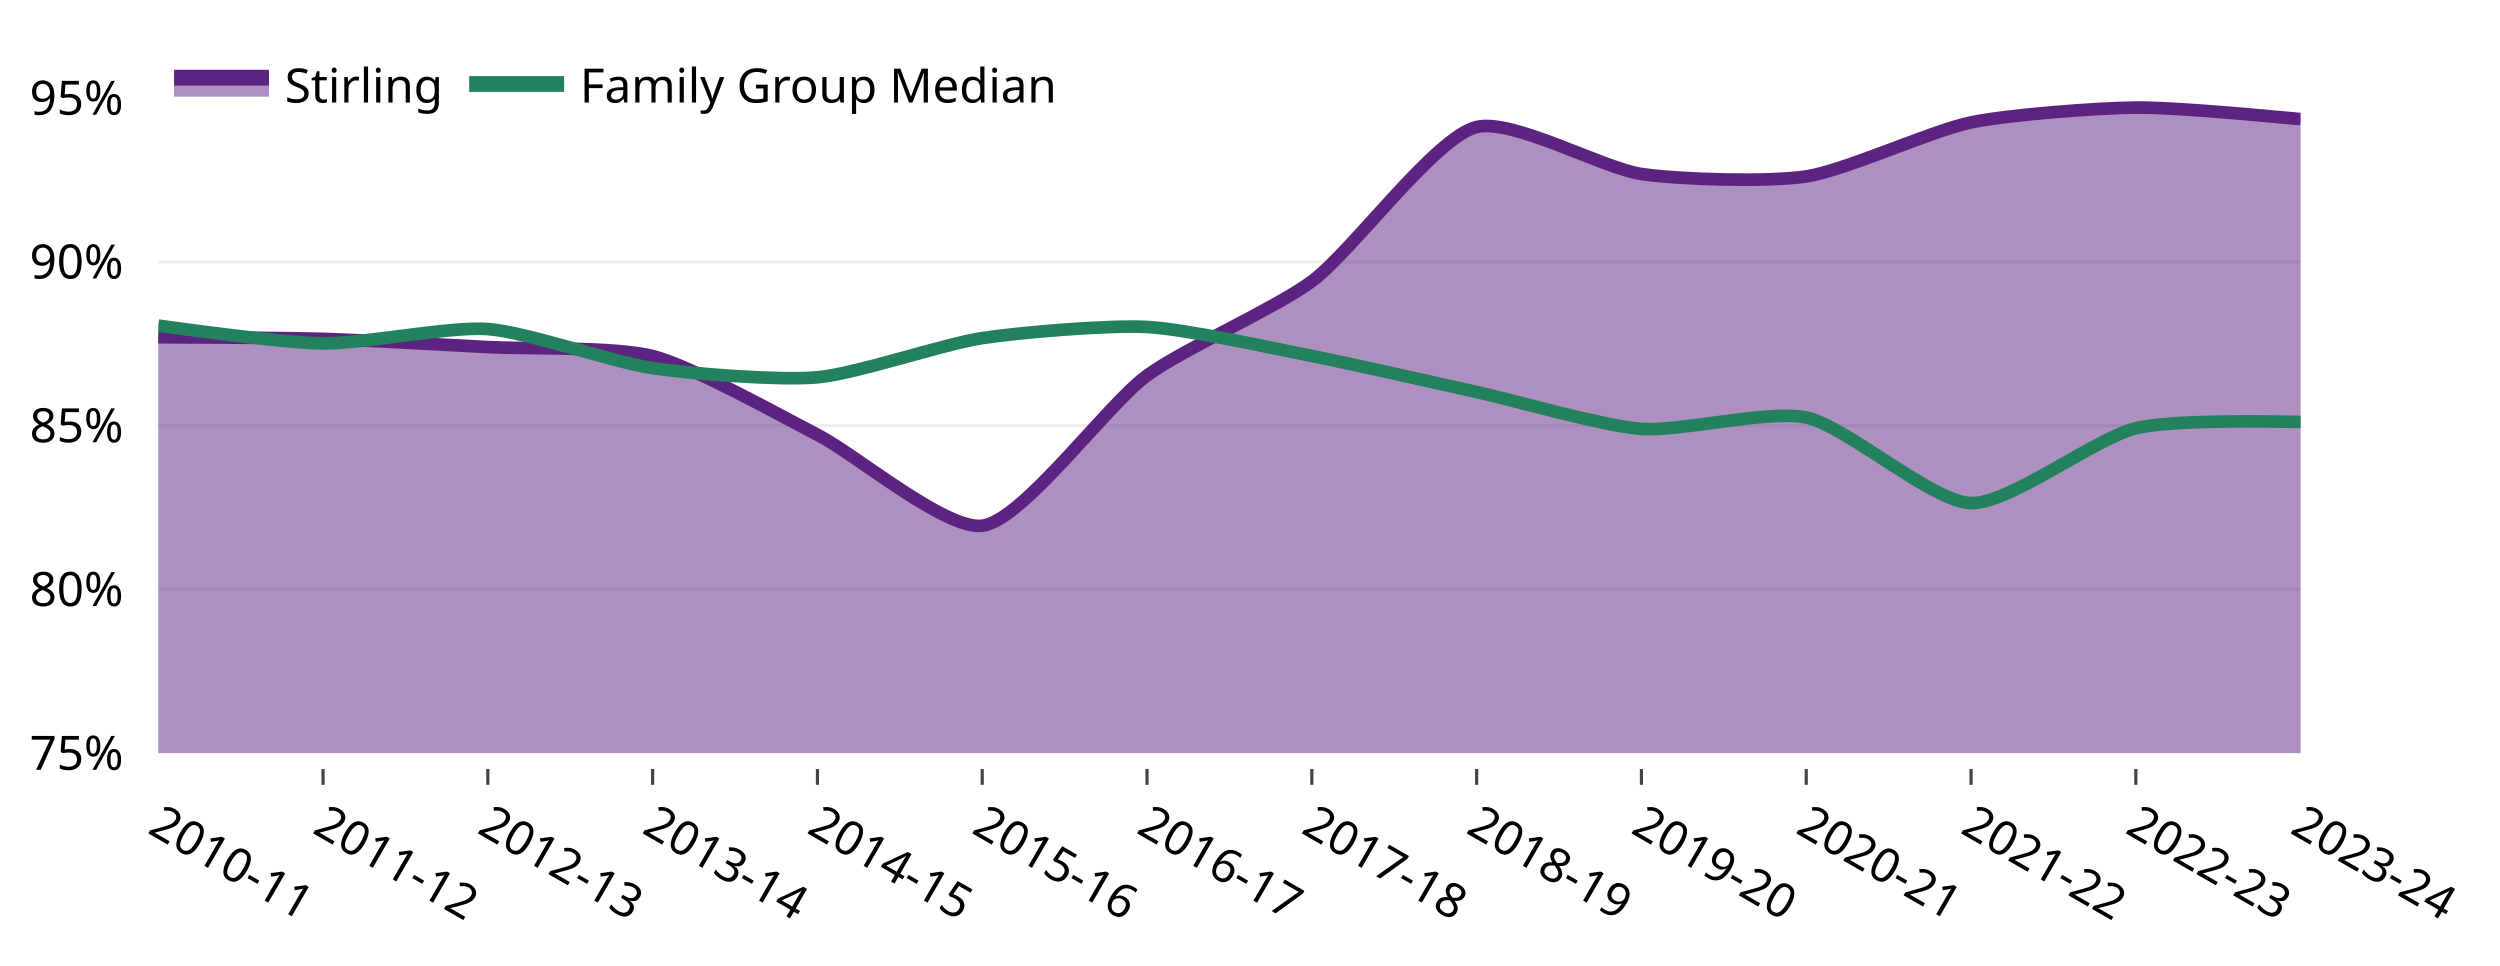
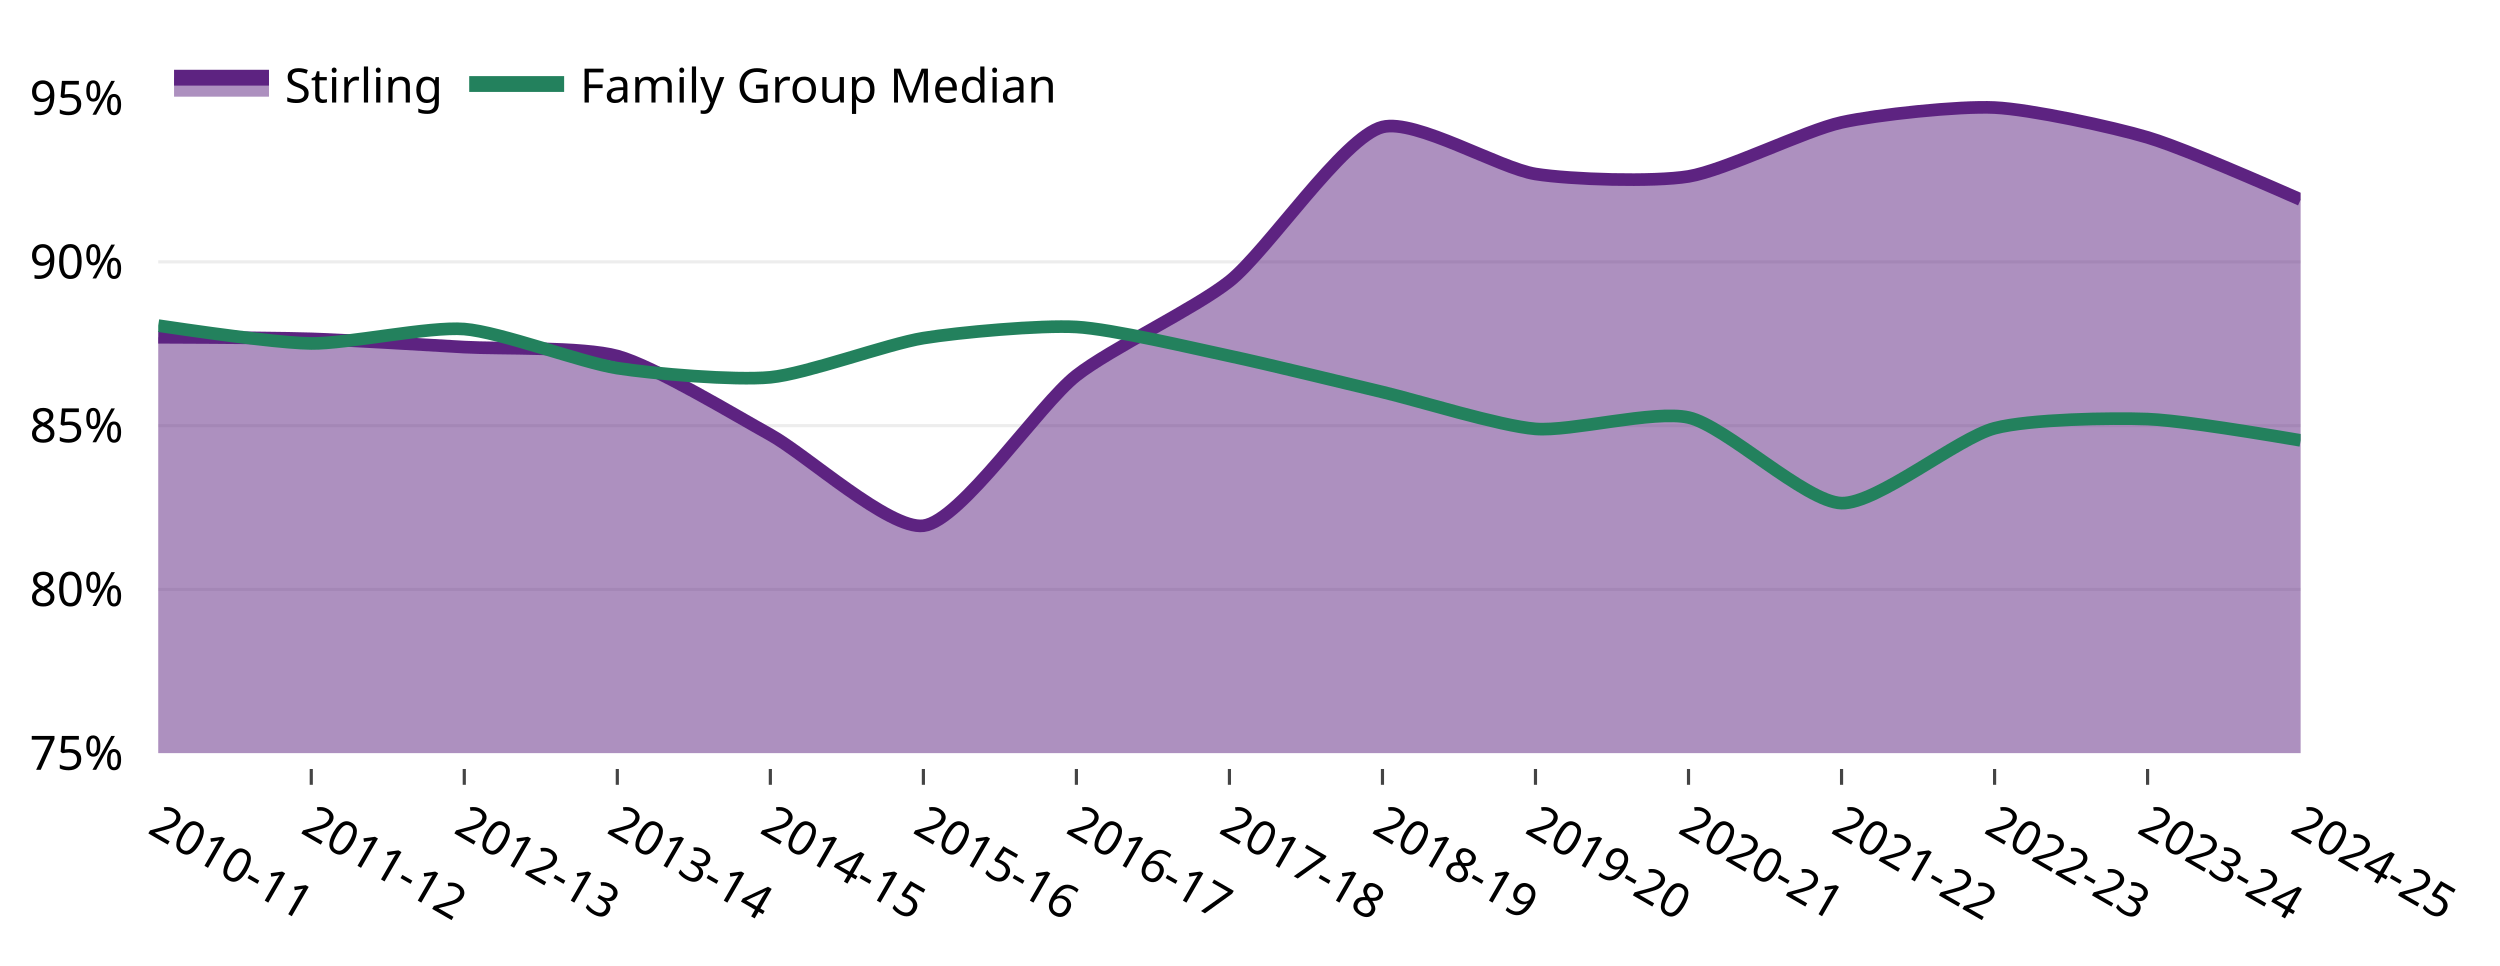
<svg xmlns="http://www.w3.org/2000/svg" class="main-svg" width="790" height="305" style="" viewBox="0 0 790 305">
  <rect x="0" y="0" width="790" height="305" style="fill: rgb(255, 255, 255); fill-opacity: 1;" />
-   <defs id="defs-d97e5c">
+   <defs id="defs-c228c3">
    <g class="clips">
-       <clipPath id="clipd97e5cxyplot" class="plotclip">
+       <clipPath id="clipc228c3xyplot" class="plotclip">
        <rect width="677" height="207" />
      </clipPath>
-       <clipPath class="axesclip" id="clipd97e5cx">
+       <clipPath class="axesclip" id="clipc228c3x">
        <rect x="50" y="0" width="677" height="305" />
      </clipPath>
-       <clipPath class="axesclip" id="clipd97e5cy">
+       <clipPath class="axesclip" id="clipc228c3y">
        <rect x="0" y="31" width="790" height="207" />
      </clipPath>
-       <clipPath class="axesclip" id="clipd97e5cxy">
+       <clipPath class="axesclip" id="clipc228c3xy">
        <rect x="50" y="31" width="677" height="207" />
      </clipPath>
    </g>
    <g class="gradients" />
    <g class="patterns" />
  </defs>
  <g class="bglayer">
    <rect class="bg" x="40" y="21" width="697" height="227" style="fill: rgb(0, 0, 0); fill-opacity: 0; stroke-width: 0;" />
  </g>
  <g class="layer-below">
    <g class="imagelayer" />
    <g class="shapelayer" />
  </g>
  <g class="cartesianlayer">
    <g class="subplot xy">
      <g class="layer-subplot">
        <g class="shapelayer" />
        <g class="imagelayer" />
      </g>
      <g class="minor-gridlayer">
        <g class="x" />
        <g class="y" />
      </g>
      <g class="gridlayer">
        <g class="x">
-           <path class="xgrid crisp" transform="translate(102.08,0)" d="M0,31v207" style="stroke: rgb(255, 255, 255); stroke-opacity: 1; stroke-width: 1px;" />
-           <path class="xgrid crisp" transform="translate(154.15,0)" d="M0,31v207" style="stroke: rgb(255, 255, 255); stroke-opacity: 1; stroke-width: 1px;" />
-           <path class="xgrid crisp" transform="translate(206.23,0)" d="M0,31v207" style="stroke: rgb(255, 255, 255); stroke-opacity: 1; stroke-width: 1px;" />
-           <path class="xgrid crisp" transform="translate(258.31,0)" d="M0,31v207" style="stroke: rgb(255, 255, 255); stroke-opacity: 1; stroke-width: 1px;" />
-           <path class="xgrid crisp" transform="translate(310.38,0)" d="M0,31v207" style="stroke: rgb(255, 255, 255); stroke-opacity: 1; stroke-width: 1px;" />
-           <path class="xgrid crisp" transform="translate(362.46,0)" d="M0,31v207" style="stroke: rgb(255, 255, 255); stroke-opacity: 1; stroke-width: 1px;" />
-           <path class="xgrid crisp" transform="translate(414.54,0)" d="M0,31v207" style="stroke: rgb(255, 255, 255); stroke-opacity: 1; stroke-width: 1px;" />
-           <path class="xgrid crisp" transform="translate(466.62,0)" d="M0,31v207" style="stroke: rgb(255, 255, 255); stroke-opacity: 1; stroke-width: 1px;" />
-           <path class="xgrid crisp" transform="translate(518.69,0)" d="M0,31v207" style="stroke: rgb(255, 255, 255); stroke-opacity: 1; stroke-width: 1px;" />
-           <path class="xgrid crisp" transform="translate(570.77,0)" d="M0,31v207" style="stroke: rgb(255, 255, 255); stroke-opacity: 1; stroke-width: 1px;" />
-           <path class="xgrid crisp" transform="translate(622.85,0)" d="M0,31v207" style="stroke: rgb(255, 255, 255); stroke-opacity: 1; stroke-width: 1px;" />
-           <path class="xgrid crisp" transform="translate(674.92,0)" d="M0,31v207" style="stroke: rgb(255, 255, 255); stroke-opacity: 1; stroke-width: 1px;" />
+           <path class="xgrid crisp" transform="translate(98.36,0)" d="M0,31v207" style="stroke: rgb(255, 255, 255); stroke-opacity: 1; stroke-width: 1px;" />
+           <path class="xgrid crisp" transform="translate(146.71,0)" d="M0,31v207" style="stroke: rgb(255, 255, 255); stroke-opacity: 1; stroke-width: 1px;" />
+           <path class="xgrid crisp" transform="translate(195.07,0)" d="M0,31v207" style="stroke: rgb(255, 255, 255); stroke-opacity: 1; stroke-width: 1px;" />
+           <path class="xgrid crisp" transform="translate(243.43,0)" d="M0,31v207" style="stroke: rgb(255, 255, 255); stroke-opacity: 1; stroke-width: 1px;" />
+           <path class="xgrid crisp" transform="translate(291.79,0)" d="M0,31v207" style="stroke: rgb(255, 255, 255); stroke-opacity: 1; stroke-width: 1px;" />
+           <path class="xgrid crisp" transform="translate(340.14,0)" d="M0,31v207" style="stroke: rgb(255, 255, 255); stroke-opacity: 1; stroke-width: 1px;" />
+           <path class="xgrid crisp" transform="translate(388.5,0)" d="M0,31v207" style="stroke: rgb(255, 255, 255); stroke-opacity: 1; stroke-width: 1px;" />
+           <path class="xgrid crisp" transform="translate(436.86,0)" d="M0,31v207" style="stroke: rgb(255, 255, 255); stroke-opacity: 1; stroke-width: 1px;" />
+           <path class="xgrid crisp" transform="translate(485.21,0)" d="M0,31v207" style="stroke: rgb(255, 255, 255); stroke-opacity: 1; stroke-width: 1px;" />
+           <path class="xgrid crisp" transform="translate(533.57,0)" d="M0,31v207" style="stroke: rgb(255, 255, 255); stroke-opacity: 1; stroke-width: 1px;" />
+           <path class="xgrid crisp" transform="translate(581.93,0)" d="M0,31v207" style="stroke: rgb(255, 255, 255); stroke-opacity: 1; stroke-width: 1px;" />
+           <path class="xgrid crisp" transform="translate(630.29,0)" d="M0,31v207" style="stroke: rgb(255, 255, 255); stroke-opacity: 1; stroke-width: 1px;" />
+           <path class="xgrid crisp" transform="translate(678.64,0)" d="M0,31v207" style="stroke: rgb(255, 255, 255); stroke-opacity: 1; stroke-width: 1px;" />
        </g>
        <g class="y">
          <path class="ygrid crisp" transform="translate(0,186.25)" d="M50,0h677" style="stroke: rgb(237, 237, 237); stroke-opacity: 1; stroke-width: 1px;" />
          <path class="ygrid crisp" transform="translate(0,134.5)" d="M50,0h677" style="stroke: rgb(237, 237, 237); stroke-opacity: 1; stroke-width: 1px;" />
          <path class="ygrid crisp" transform="translate(0,82.75)" d="M50,0h677" style="stroke: rgb(237, 237, 237); stroke-opacity: 1; stroke-width: 1px;" />
        </g>
      </g>
      <g class="zerolinelayer" />
      <g class="layer-between">
        <g class="shapelayer" />
        <g class="imagelayer" />
      </g>
      <path class="xlines-below" />
      <path class="ylines-below" />
      <g class="overlines-below" />
      <g class="xaxislayer-below" />
      <g class="yaxislayer-below" />
      <g class="overaxes-below" />
      <g class="overplot">
-         <g class="xy" transform="translate(50,31)" clip-path="url(#clipd97e5cxyplot)">
+         <g class="xy" transform="translate(50,31)" clip-path="url(#clipc228c3xyplot)">
          <g class="scatterlayer mlayer">
-             <g class="trace scatter trace9764ab" style="stroke-miterlimit: 2;">
+             <g class="trace scatter trace41b10b" style="stroke-miterlimit: 2;">
              <g class="fills">
                <g>
-                   <path class="js-fill" d="M677,983.25L0,983.25L0,75.57Q39.93,75.72 52.08,76.08C64.23,76.44 92,78.05 104.15,78.68C116.3,79.31 144.37,78.48 156.23,81.51C168.71,84.69 196.25,100.18 208.31,106.38C220.55,112.68 248.7,136.51 260.38,135.13C273.09,133.63 299.78,96.89 312.46,87.66C324.16,79.14 352.87,66.5 364.54,57.89C377.27,48.5 403.51,12.3 416.62,9.13C428.04,6.37 456.42,22.17 468.69,23.98C480.73,25.75 508.77,26.58 520.77,24.75C533.08,22.88 560.55,10.21 572.85,7.68C584.86,5.2 612.76,3.11 624.92,2.99Q637.07,2.87 677,6.63" style="fill: rgb(93, 35, 129); fill-opacity: 0.5; stroke-width: 0;" />
+                   <path class="js-fill" d="M677,983.25L0,983.25L0,75.57Q37.08,75.72 48.36,76.08C59.65,76.44 85.43,78.05 96.71,78.68C107.99,79.31 134.09,78.51 145.07,81.51C156.7,84.69 182.24,100.18 193.43,106.38C204.81,112.68 230.98,136.43 241.79,135.13C253.65,133.7 278.31,96.92 290.14,87.66C300.97,79.19 327.7,66.46 338.5,57.89C350.37,48.47 374.57,12.21 386.86,9.13C397.4,6.49 423.8,22.17 435.21,23.98C446.37,25.75 472.45,26.56 483.57,24.75C495.02,22.88 520.49,10.21 531.93,7.68C543.07,5.21 569.05,2.45 580.29,2.99C591.61,3.53 617.52,9.11 628.64,12.42Q640.09,15.83 677,32.08" style="fill: rgb(93, 35, 129); fill-opacity: 0.5; stroke-width: 0;" />
                </g>
              </g>
              <g class="errorbars" />
              <g class="lines">
-                 <path class="js-line" d="M0,75.57Q39.93,75.72 52.08,76.08C64.23,76.44 92,78.05 104.15,78.68C116.3,79.31 144.37,78.48 156.23,81.51C168.71,84.69 196.25,100.18 208.31,106.38C220.55,112.68 248.7,136.51 260.38,135.13C273.09,133.63 299.78,96.89 312.46,87.66C324.16,79.14 352.87,66.5 364.54,57.89C377.27,48.5 403.51,12.3 416.62,9.13C428.04,6.37 456.42,22.17 468.69,23.98C480.73,25.75 508.77,26.58 520.77,24.75C533.08,22.88 560.55,10.21 572.85,7.68C584.86,5.2 612.76,3.11 624.92,2.99Q637.07,2.87 677,6.63" style="vector-effect: none; fill: none; stroke: rgb(93, 35, 129); stroke-opacity: 1; stroke-width: 4px; opacity: 1;" />
+                 <path class="js-line" d="M0,75.57Q37.08,75.72 48.36,76.08C59.65,76.44 85.43,78.05 96.71,78.68C107.99,79.31 134.09,78.51 145.07,81.51C156.7,84.69 182.24,100.18 193.43,106.38C204.81,112.68 230.98,136.43 241.79,135.13C253.65,133.7 278.31,96.92 290.14,87.66C300.97,79.19 327.7,66.46 338.5,57.89C350.37,48.47 374.57,12.21 386.86,9.13C397.4,6.49 423.8,22.17 435.21,23.98C446.37,25.75 472.45,26.56 483.57,24.75C495.02,22.88 520.49,10.21 531.93,7.68C543.07,5.21 569.05,2.45 580.29,2.99C591.61,3.53 617.52,9.11 628.64,12.42Q640.09,15.83 677,32.08" style="vector-effect: none; fill: none; stroke: rgb(93, 35, 129); stroke-opacity: 1; stroke-width: 4px; opacity: 1;" />
              </g>
              <g class="points" />
              <g class="text" />
            </g>
-             <g class="trace scatter traceed143e" style="stroke-miterlimit: 2; opacity: 1;">
+             <g class="trace scatter trace03f47c" style="stroke-miterlimit: 2; opacity: 1;">
              <g class="fills" />
              <g class="errorbars" />
              <g class="lines">
-                 <path class="js-line" d="M0,71.89Q39.92,77.4 52.08,77.53C64.22,77.66 92.07,72.1 104.15,72.98C116.37,73.87 144,83.56 156.23,85.34C168.3,87.09 196.24,89.31 208.31,88.23C220.54,87.14 248.15,77.69 260.38,75.84C272.46,74.01 300.35,71.67 312.46,72.32C324.65,72.97 352.41,79.09 364.54,81.48C376.72,83.88 404.47,90.19 416.62,92.88C428.77,95.57 456.47,103.61 468.69,104.53C480.78,105.44 508.95,98.47 520.77,100.93C533.3,103.54 560.62,127.67 572.85,127.99C584.92,128.31 612.47,107.28 624.92,104.33Q636.8,101.52 677,102.33" style="vector-effect: none; fill: none; stroke: rgb(35, 129, 93); stroke-opacity: 1; stroke-width: 4px; opacity: 1;" />
+                 <path class="js-line" d="M0,71.89Q37.07,77.4 48.36,77.53C59.64,77.66 85.5,72.1 96.71,72.98C108.07,73.87 133.7,83.56 145.07,85.34C156.27,87.09 182.23,89.3 193.43,88.23C204.8,87.14 230.42,77.69 241.79,75.84C252.99,74.01 278.9,71.68 290.14,72.32C301.47,72.97 327.24,79.09 338.5,81.48C349.81,83.88 375.58,90.19 386.86,92.88C398.15,95.57 423.86,103.61 435.21,104.53C446.42,105.44 472.64,98.51 483.57,100.93C495.26,103.52 520.56,127.68 531.93,127.99C543.13,128.3 568.69,107.38 580.29,104.33C591.29,101.43 617.38,100.99 628.64,101.43Q639.95,101.87 677,108.16" style="vector-effect: none; fill: none; stroke: rgb(35, 129, 93); stroke-opacity: 1; stroke-width: 4px; opacity: 1;" />
              </g>
              <g class="points" />
              <g class="text" />
            </g>
          </g>
        </g>
      </g>
      <g class="zerolinelayer-above" />
      <path class="xlines-above crisp" d="" style="fill: none; stroke-width: 1px; stroke: rgb(0, 0, 0); stroke-opacity: 0;" />
      <path class="ylines-above crisp" d="M0,0" style="fill: none;" />
      <g class="overlines-above" />
      <g class="xaxislayer-above">
-         <path class="xtick ticks crisp" d="M0,248v-5" transform="translate(102.08,0)" style="stroke: rgb(68, 68, 68); stroke-opacity: 1; stroke-width: 1px;" />
-         <path class="xtick ticks crisp" d="M0,248v-5" transform="translate(154.15,0)" style="stroke: rgb(68, 68, 68); stroke-opacity: 1; stroke-width: 1px;" />
-         <path class="xtick ticks crisp" d="M0,248v-5" transform="translate(206.23,0)" style="stroke: rgb(68, 68, 68); stroke-opacity: 1; stroke-width: 1px;" />
-         <path class="xtick ticks crisp" d="M0,248v-5" transform="translate(258.31,0)" style="stroke: rgb(68, 68, 68); stroke-opacity: 1; stroke-width: 1px;" />
-         <path class="xtick ticks crisp" d="M0,248v-5" transform="translate(310.38,0)" style="stroke: rgb(68, 68, 68); stroke-opacity: 1; stroke-width: 1px;" />
-         <path class="xtick ticks crisp" d="M0,248v-5" transform="translate(362.46,0)" style="stroke: rgb(68, 68, 68); stroke-opacity: 1; stroke-width: 1px;" />
-         <path class="xtick ticks crisp" d="M0,248v-5" transform="translate(414.54,0)" style="stroke: rgb(68, 68, 68); stroke-opacity: 1; stroke-width: 1px;" />
-         <path class="xtick ticks crisp" d="M0,248v-5" transform="translate(466.62,0)" style="stroke: rgb(68, 68, 68); stroke-opacity: 1; stroke-width: 1px;" />
-         <path class="xtick ticks crisp" d="M0,248v-5" transform="translate(518.69,0)" style="stroke: rgb(68, 68, 68); stroke-opacity: 1; stroke-width: 1px;" />
-         <path class="xtick ticks crisp" d="M0,248v-5" transform="translate(570.77,0)" style="stroke: rgb(68, 68, 68); stroke-opacity: 1; stroke-width: 1px;" />
-         <path class="xtick ticks crisp" d="M0,248v-5" transform="translate(622.85,0)" style="stroke: rgb(68, 68, 68); stroke-opacity: 1; stroke-width: 1px;" />
-         <path class="xtick ticks crisp" d="M0,248v-5" transform="translate(674.92,0)" style="stroke: rgb(68, 68, 68); stroke-opacity: 1; stroke-width: 1px;" />
+         <path class="xtick ticks crisp" d="M0,248v-5" transform="translate(98.36,0)" style="stroke: rgb(68, 68, 68); stroke-opacity: 1; stroke-width: 1px;" />
+         <path class="xtick ticks crisp" d="M0,248v-5" transform="translate(146.71,0)" style="stroke: rgb(68, 68, 68); stroke-opacity: 1; stroke-width: 1px;" />
+         <path class="xtick ticks crisp" d="M0,248v-5" transform="translate(195.07,0)" style="stroke: rgb(68, 68, 68); stroke-opacity: 1; stroke-width: 1px;" />
+         <path class="xtick ticks crisp" d="M0,248v-5" transform="translate(243.43,0)" style="stroke: rgb(68, 68, 68); stroke-opacity: 1; stroke-width: 1px;" />
+         <path class="xtick ticks crisp" d="M0,248v-5" transform="translate(291.79,0)" style="stroke: rgb(68, 68, 68); stroke-opacity: 1; stroke-width: 1px;" />
+         <path class="xtick ticks crisp" d="M0,248v-5" transform="translate(340.14,0)" style="stroke: rgb(68, 68, 68); stroke-opacity: 1; stroke-width: 1px;" />
+         <path class="xtick ticks crisp" d="M0,248v-5" transform="translate(388.5,0)" style="stroke: rgb(68, 68, 68); stroke-opacity: 1; stroke-width: 1px;" />
+         <path class="xtick ticks crisp" d="M0,248v-5" transform="translate(436.86,0)" style="stroke: rgb(68, 68, 68); stroke-opacity: 1; stroke-width: 1px;" />
+         <path class="xtick ticks crisp" d="M0,248v-5" transform="translate(485.21,0)" style="stroke: rgb(68, 68, 68); stroke-opacity: 1; stroke-width: 1px;" />
+         <path class="xtick ticks crisp" d="M0,248v-5" transform="translate(533.57,0)" style="stroke: rgb(68, 68, 68); stroke-opacity: 1; stroke-width: 1px;" />
+         <path class="xtick ticks crisp" d="M0,248v-5" transform="translate(581.93,0)" style="stroke: rgb(68, 68, 68); stroke-opacity: 1; stroke-width: 1px;" />
+         <path class="xtick ticks crisp" d="M0,248v-5" transform="translate(630.29,0)" style="stroke: rgb(68, 68, 68); stroke-opacity: 1; stroke-width: 1px;" />
+         <path class="xtick ticks crisp" d="M0,248v-5" transform="translate(678.64,0)" style="stroke: rgb(68, 68, 68); stroke-opacity: 1; stroke-width: 1px;" />
        <g class="xtick">
          <text text-anchor="start" x="0" y="264" transform="translate(50,0) rotate(30,0,256.5)" style="font-family: 'Segoe UI Semibold'; font-size: 15px; fill: rgb(0, 0, 0); fill-opacity: 1; white-space: pre;">2010-11</text>
        </g>
        <g class="xtick">
-           <text text-anchor="start" x="0" y="264" transform="translate(102.08,0) rotate(30,0,256.5)" style="font-family: 'Segoe UI Semibold'; font-size: 15px; fill: rgb(0, 0, 0); fill-opacity: 1; white-space: pre;">2011-12</text>
-         </g>
-         <g class="xtick">
-           <text text-anchor="start" x="0" y="264" transform="translate(154.15,0) rotate(30,0,256.5)" style="font-family: 'Segoe UI Semibold'; font-size: 15px; fill: rgb(0, 0, 0); fill-opacity: 1; white-space: pre;">2012-13</text>
-         </g>
-         <g class="xtick">
-           <text text-anchor="start" x="0" y="264" transform="translate(206.23,0) rotate(30,0,256.5)" style="font-family: 'Segoe UI Semibold'; font-size: 15px; fill: rgb(0, 0, 0); fill-opacity: 1; white-space: pre;">2013-14</text>
-         </g>
-         <g class="xtick">
-           <text text-anchor="start" x="0" y="264" transform="translate(258.31,0) rotate(30,0,256.5)" style="font-family: 'Segoe UI Semibold'; font-size: 15px; fill: rgb(0, 0, 0); fill-opacity: 1; white-space: pre;">2014-15</text>
-         </g>
-         <g class="xtick">
-           <text text-anchor="start" x="0" y="264" transform="translate(310.38,0) rotate(30,0,256.5)" style="font-family: 'Segoe UI Semibold'; font-size: 15px; fill: rgb(0, 0, 0); fill-opacity: 1; white-space: pre;">2015-16</text>
-         </g>
-         <g class="xtick">
-           <text text-anchor="start" x="0" y="264" transform="translate(362.46,0) rotate(30,0,256.5)" style="font-family: 'Segoe UI Semibold'; font-size: 15px; fill: rgb(0, 0, 0); fill-opacity: 1; white-space: pre;">2016-17</text>
-         </g>
-         <g class="xtick">
-           <text text-anchor="start" x="0" y="264" transform="translate(414.54,0) rotate(30,0,256.5)" style="font-family: 'Segoe UI Semibold'; font-size: 15px; fill: rgb(0, 0, 0); fill-opacity: 1; white-space: pre;">2017-18</text>
-         </g>
-         <g class="xtick">
-           <text text-anchor="start" x="0" y="264" transform="translate(466.62,0) rotate(30,0,256.5)" style="font-family: 'Segoe UI Semibold'; font-size: 15px; fill: rgb(0, 0, 0); fill-opacity: 1; white-space: pre;">2018-19</text>
-         </g>
-         <g class="xtick">
-           <text text-anchor="start" x="0" y="264" transform="translate(518.69,0) rotate(30,0,256.5)" style="font-family: 'Segoe UI Semibold'; font-size: 15px; fill: rgb(0, 0, 0); fill-opacity: 1; white-space: pre;">2019-20</text>
-         </g>
-         <g class="xtick">
-           <text text-anchor="start" x="0" y="264" transform="translate(570.77,0) rotate(30,0,256.5)" style="font-family: 'Segoe UI Semibold'; font-size: 15px; fill: rgb(0, 0, 0); fill-opacity: 1; white-space: pre;">2020-21</text>
-         </g>
-         <g class="xtick">
-           <text text-anchor="start" x="0" y="264" transform="translate(622.85,0) rotate(30,0,256.5)" style="font-family: 'Segoe UI Semibold'; font-size: 15px; fill: rgb(0, 0, 0); fill-opacity: 1; white-space: pre;">2021-22</text>
-         </g>
-         <g class="xtick">
-           <text text-anchor="start" x="0" y="264" transform="translate(674.92,0) rotate(30,0,256.5)" style="font-family: 'Segoe UI Semibold'; font-size: 15px; fill: rgb(0, 0, 0); fill-opacity: 1; white-space: pre;">2022-23</text>
-         </g>
-         <g class="xtick">
-           <text text-anchor="start" x="0" y="264" transform="translate(727,0) rotate(30,0,256.5)" style="font-family: 'Segoe UI Semibold'; font-size: 15px; fill: rgb(0, 0, 0); fill-opacity: 1; white-space: pre;">2023-24</text>
+           <text text-anchor="start" x="0" y="264" transform="translate(98.36,0) rotate(30,0,256.5)" style="font-family: 'Segoe UI Semibold'; font-size: 15px; fill: rgb(0, 0, 0); fill-opacity: 1; white-space: pre;">2011-12</text>
+         </g>
+         <g class="xtick">
+           <text text-anchor="start" x="0" y="264" transform="translate(146.71,0) rotate(30,0,256.5)" style="font-family: 'Segoe UI Semibold'; font-size: 15px; fill: rgb(0, 0, 0); fill-opacity: 1; white-space: pre;">2012-13</text>
+         </g>
+         <g class="xtick">
+           <text text-anchor="start" x="0" y="264" transform="translate(195.07,0) rotate(30,0,256.5)" style="font-family: 'Segoe UI Semibold'; font-size: 15px; fill: rgb(0, 0, 0); fill-opacity: 1; white-space: pre;">2013-14</text>
+         </g>
+         <g class="xtick">
+           <text text-anchor="start" x="0" y="264" transform="translate(243.43,0) rotate(30,0,256.5)" style="font-family: 'Segoe UI Semibold'; font-size: 15px; fill: rgb(0, 0, 0); fill-opacity: 1; white-space: pre;">2014-15</text>
+         </g>
+         <g class="xtick">
+           <text text-anchor="start" x="0" y="264" transform="translate(291.79,0) rotate(30,0,256.5)" style="font-family: 'Segoe UI Semibold'; font-size: 15px; fill: rgb(0, 0, 0); fill-opacity: 1; white-space: pre;">2015-16</text>
+         </g>
+         <g class="xtick">
+           <text text-anchor="start" x="0" y="264" transform="translate(340.14,0) rotate(30,0,256.5)" style="font-family: 'Segoe UI Semibold'; font-size: 15px; fill: rgb(0, 0, 0); fill-opacity: 1; white-space: pre;">2016-17</text>
+         </g>
+         <g class="xtick">
+           <text text-anchor="start" x="0" y="264" transform="translate(388.5,0) rotate(30,0,256.5)" style="font-family: 'Segoe UI Semibold'; font-size: 15px; fill: rgb(0, 0, 0); fill-opacity: 1; white-space: pre;">2017-18</text>
+         </g>
+         <g class="xtick">
+           <text text-anchor="start" x="0" y="264" transform="translate(436.86,0) rotate(30,0,256.5)" style="font-family: 'Segoe UI Semibold'; font-size: 15px; fill: rgb(0, 0, 0); fill-opacity: 1; white-space: pre;">2018-19</text>
+         </g>
+         <g class="xtick">
+           <text text-anchor="start" x="0" y="264" transform="translate(485.21,0) rotate(30,0,256.5)" style="font-family: 'Segoe UI Semibold'; font-size: 15px; fill: rgb(0, 0, 0); fill-opacity: 1; white-space: pre;">2019-20</text>
+         </g>
+         <g class="xtick">
+           <text text-anchor="start" x="0" y="264" transform="translate(533.57,0) rotate(30,0,256.5)" style="font-family: 'Segoe UI Semibold'; font-size: 15px; fill: rgb(0, 0, 0); fill-opacity: 1; white-space: pre;">2020-21</text>
+         </g>
+         <g class="xtick">
+           <text text-anchor="start" x="0" y="264" transform="translate(581.93,0) rotate(30,0,256.5)" style="font-family: 'Segoe UI Semibold'; font-size: 15px; fill: rgb(0, 0, 0); fill-opacity: 1; white-space: pre;">2021-22</text>
+         </g>
+         <g class="xtick">
+           <text text-anchor="start" x="0" y="264" transform="translate(630.29,0) rotate(30,0,256.5)" style="font-family: 'Segoe UI Semibold'; font-size: 15px; fill: rgb(0, 0, 0); fill-opacity: 1; white-space: pre;">2022-23</text>
+         </g>
+         <g class="xtick">
+           <text text-anchor="start" x="0" y="264" transform="translate(678.64,0) rotate(30,0,256.5)" style="font-family: 'Segoe UI Semibold'; font-size: 15px; fill: rgb(0, 0, 0); fill-opacity: 1; white-space: pre;">2023-24</text>
+         </g>
+         <g class="xtick">
+           <text text-anchor="start" x="0" y="264" transform="translate(727,0) rotate(30,0,256.5)" style="font-family: 'Segoe UI Semibold'; font-size: 15px; fill: rgb(0, 0, 0); fill-opacity: 1; white-space: pre;">2024-25</text>
        </g>
      </g>
      <g class="yaxislayer-above">
        <g class="ytick">
          <text text-anchor="end" x="39" y="5.25" transform="translate(0,238)" style="font-family: 'Segoe UI Semibold'; font-size: 15px; fill: rgb(0, 0, 0); fill-opacity: 1; white-space: pre;">75%</text>
        </g>
        <g class="ytick">
          <text text-anchor="end" x="39" y="5.25" style="font-family: 'Segoe UI Semibold'; font-size: 15px; fill: rgb(0, 0, 0); fill-opacity: 1; white-space: pre;" transform="translate(0,186.25)">80%</text>
        </g>
        <g class="ytick">
          <text text-anchor="end" x="39" y="5.25" style="font-family: 'Segoe UI Semibold'; font-size: 15px; fill: rgb(0, 0, 0); fill-opacity: 1; white-space: pre;" transform="translate(0,134.5)">85%</text>
        </g>
        <g class="ytick">
          <text text-anchor="end" x="39" y="5.25" style="font-family: 'Segoe UI Semibold'; font-size: 15px; fill: rgb(0, 0, 0); fill-opacity: 1; white-space: pre;" transform="translate(0,82.75)">90%</text>
        </g>
        <g class="ytick">
          <text text-anchor="end" x="39" y="5.25" style="font-family: 'Segoe UI Semibold'; font-size: 15px; fill: rgb(0, 0, 0); fill-opacity: 1; white-space: pre;" transform="translate(0,31)">95%</text>
        </g>
      </g>
      <g class="overaxes-above" />
    </g>
  </g>
  <g class="polarlayer" />
  <g class="smithlayer" />
  <g class="ternarylayer" />
  <g class="geolayer" />
  <g class="funnelarealayer" />
  <g class="pielayer" />
  <g class="iciclelayer" />
  <g class="treemaplayer" />
  <g class="sunburstlayer" />
  <g class="glimages" />
-   <defs id="topdefs-d97e5c">
+   <defs id="topdefs-c228c3">
    <g class="clips" />
-     <clipPath id="legendd97e5c">
+     <clipPath id="legendc228c3">
      <rect width="285" height="33" x="0" y="0" />
    </clipPath>
  </defs>
  <g class="layer-above">
    <g class="imagelayer" />
    <g class="shapelayer" />
  </g>
  <g class="infolayer">
    <g class="legend" pointer-events="all" transform="translate(50,10.3)">
      <rect class="bg" shape-rendering="crispEdges" style="stroke: rgb(68, 68, 68); stroke-opacity: 1; fill: rgb(0, 0, 0); fill-opacity: 0; stroke-width: 0px;" width="285" height="33" x="0" y="0" />
-       <g class="scrollbox" transform="" clip-path="url(#legendd97e5c)">
+       <g class="scrollbox" transform="" clip-path="url(#legendc228c3)">
        <g class="groups">
          <g class="traces" transform="translate(0,16.25)" style="opacity: 1;">
            <text class="legendtext" text-anchor="start" x="40" y="5.85" style="font-family: 'Segoe UI Semibold'; font-size: 15px; fill: rgb(0, 0, 0); fill-opacity: 1; white-space: pre;">Stirling</text>
            <g class="layers">
              <g class="legendfill">
                <path class="js-fill" d="M5,-2h30v6h-30z" style="stroke-width: 0; fill: rgb(93, 35, 129); fill-opacity: 0.5;" />
              </g>
              <g class="legendlines">
                <path class="js-line" d="M5,-2h30" style="fill: none; stroke: rgb(93, 35, 129); stroke-opacity: 1; stroke-width: 5px;" />
              </g>
              <g class="legendsymbols">
                <g class="legendpoints" />
              </g>
            </g>
            <rect class="legendtoggle" x="0" y="-11.25" width="90.766" height="22.5" style="fill: rgb(0, 0, 0); fill-opacity: 0;" />
          </g>
          <g class="traces" transform="translate(93.26562,16.25)" style="opacity: 1;">
            <text class="legendtext" text-anchor="start" x="40" y="5.85" style="font-family: 'Segoe UI Semibold'; font-size: 15px; fill: rgb(0, 0, 0); fill-opacity: 1; white-space: pre;">Family Group Median</text>
            <g class="layers" style="opacity: 1;">
              <g class="legendfill" />
              <g class="legendlines">
                <path class="js-line" d="M5,0h30" style="fill: none; stroke: rgb(35, 129, 93); stroke-opacity: 1; stroke-width: 5px;" />
              </g>
              <g class="legendsymbols">
                <g class="legendpoints" />
              </g>
            </g>
            <rect class="legendtoggle" x="0" y="-11.25" width="188.602" height="22.5" style="fill: rgb(0, 0, 0); fill-opacity: 0;" />
          </g>
        </g>
      </g>
      <rect class="scrollbar" rx="20" ry="3" width="0" height="0" style="fill: rgb(128, 139, 164); fill-opacity: 1;" x="0" y="0" />
    </g>
    <g class="g-gtitle" />
    <g class="g-xtitle" />
    <g class="g-ytitle" />
  </g>
</svg>
